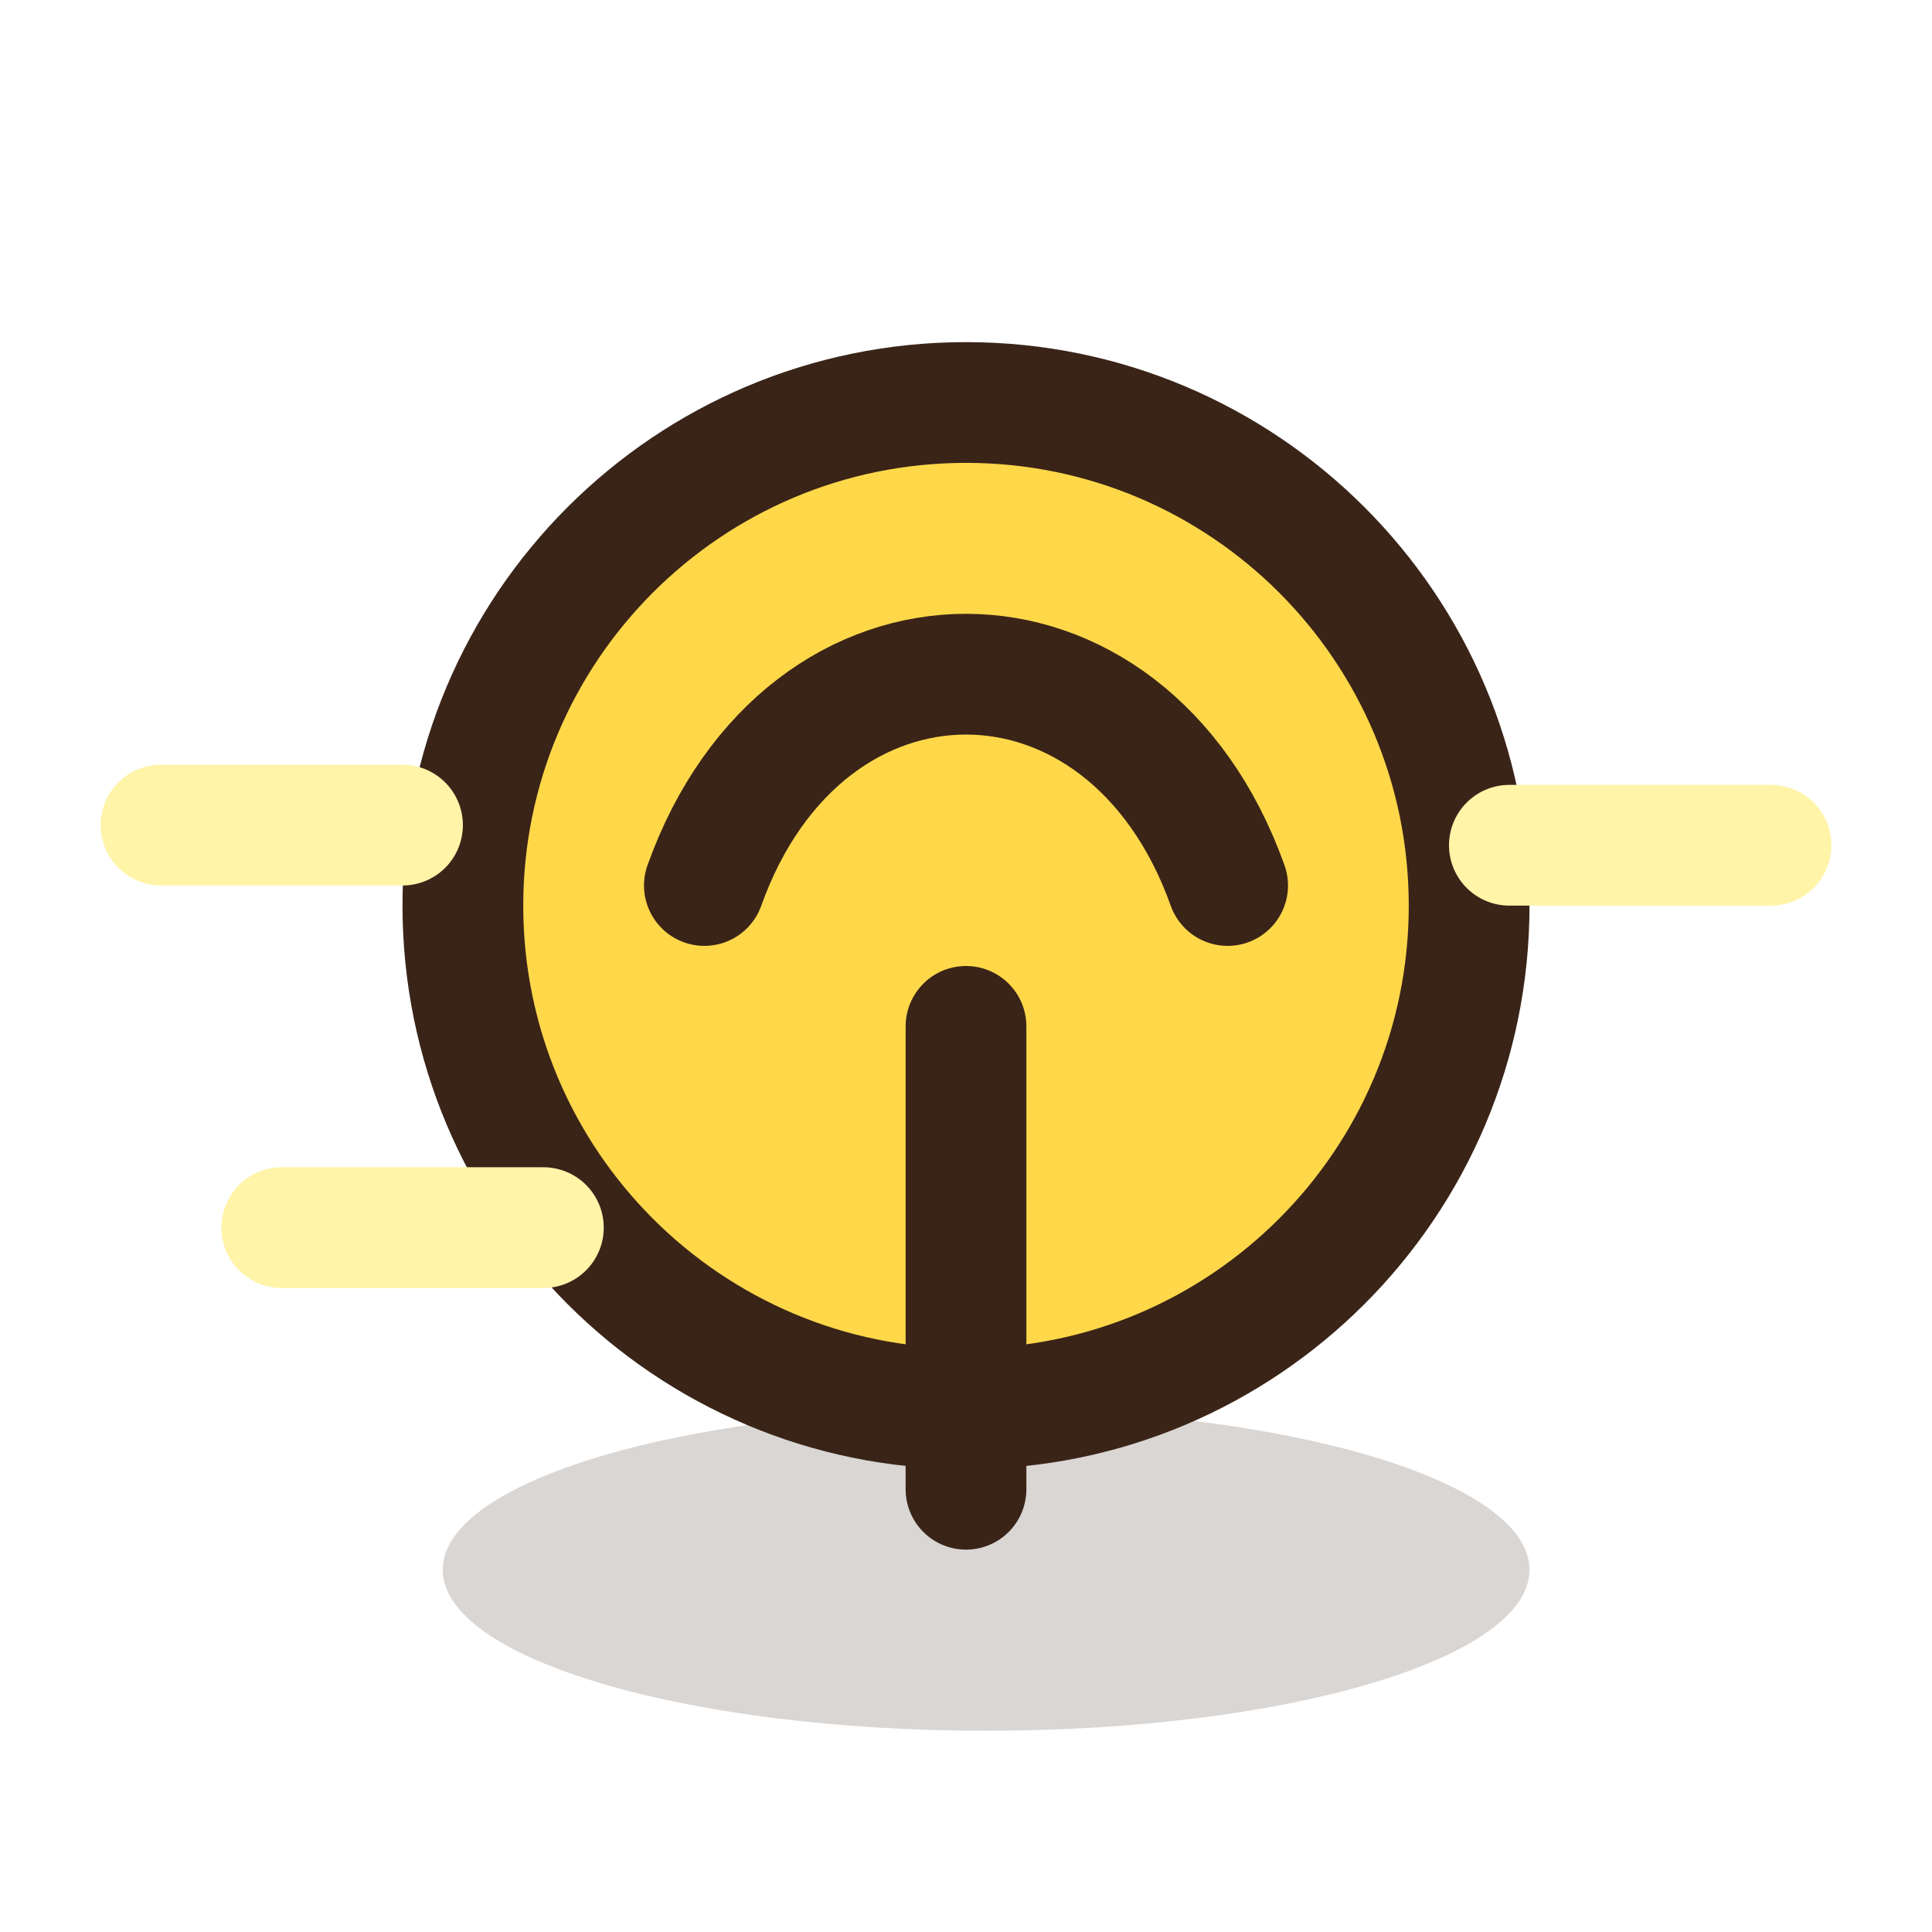
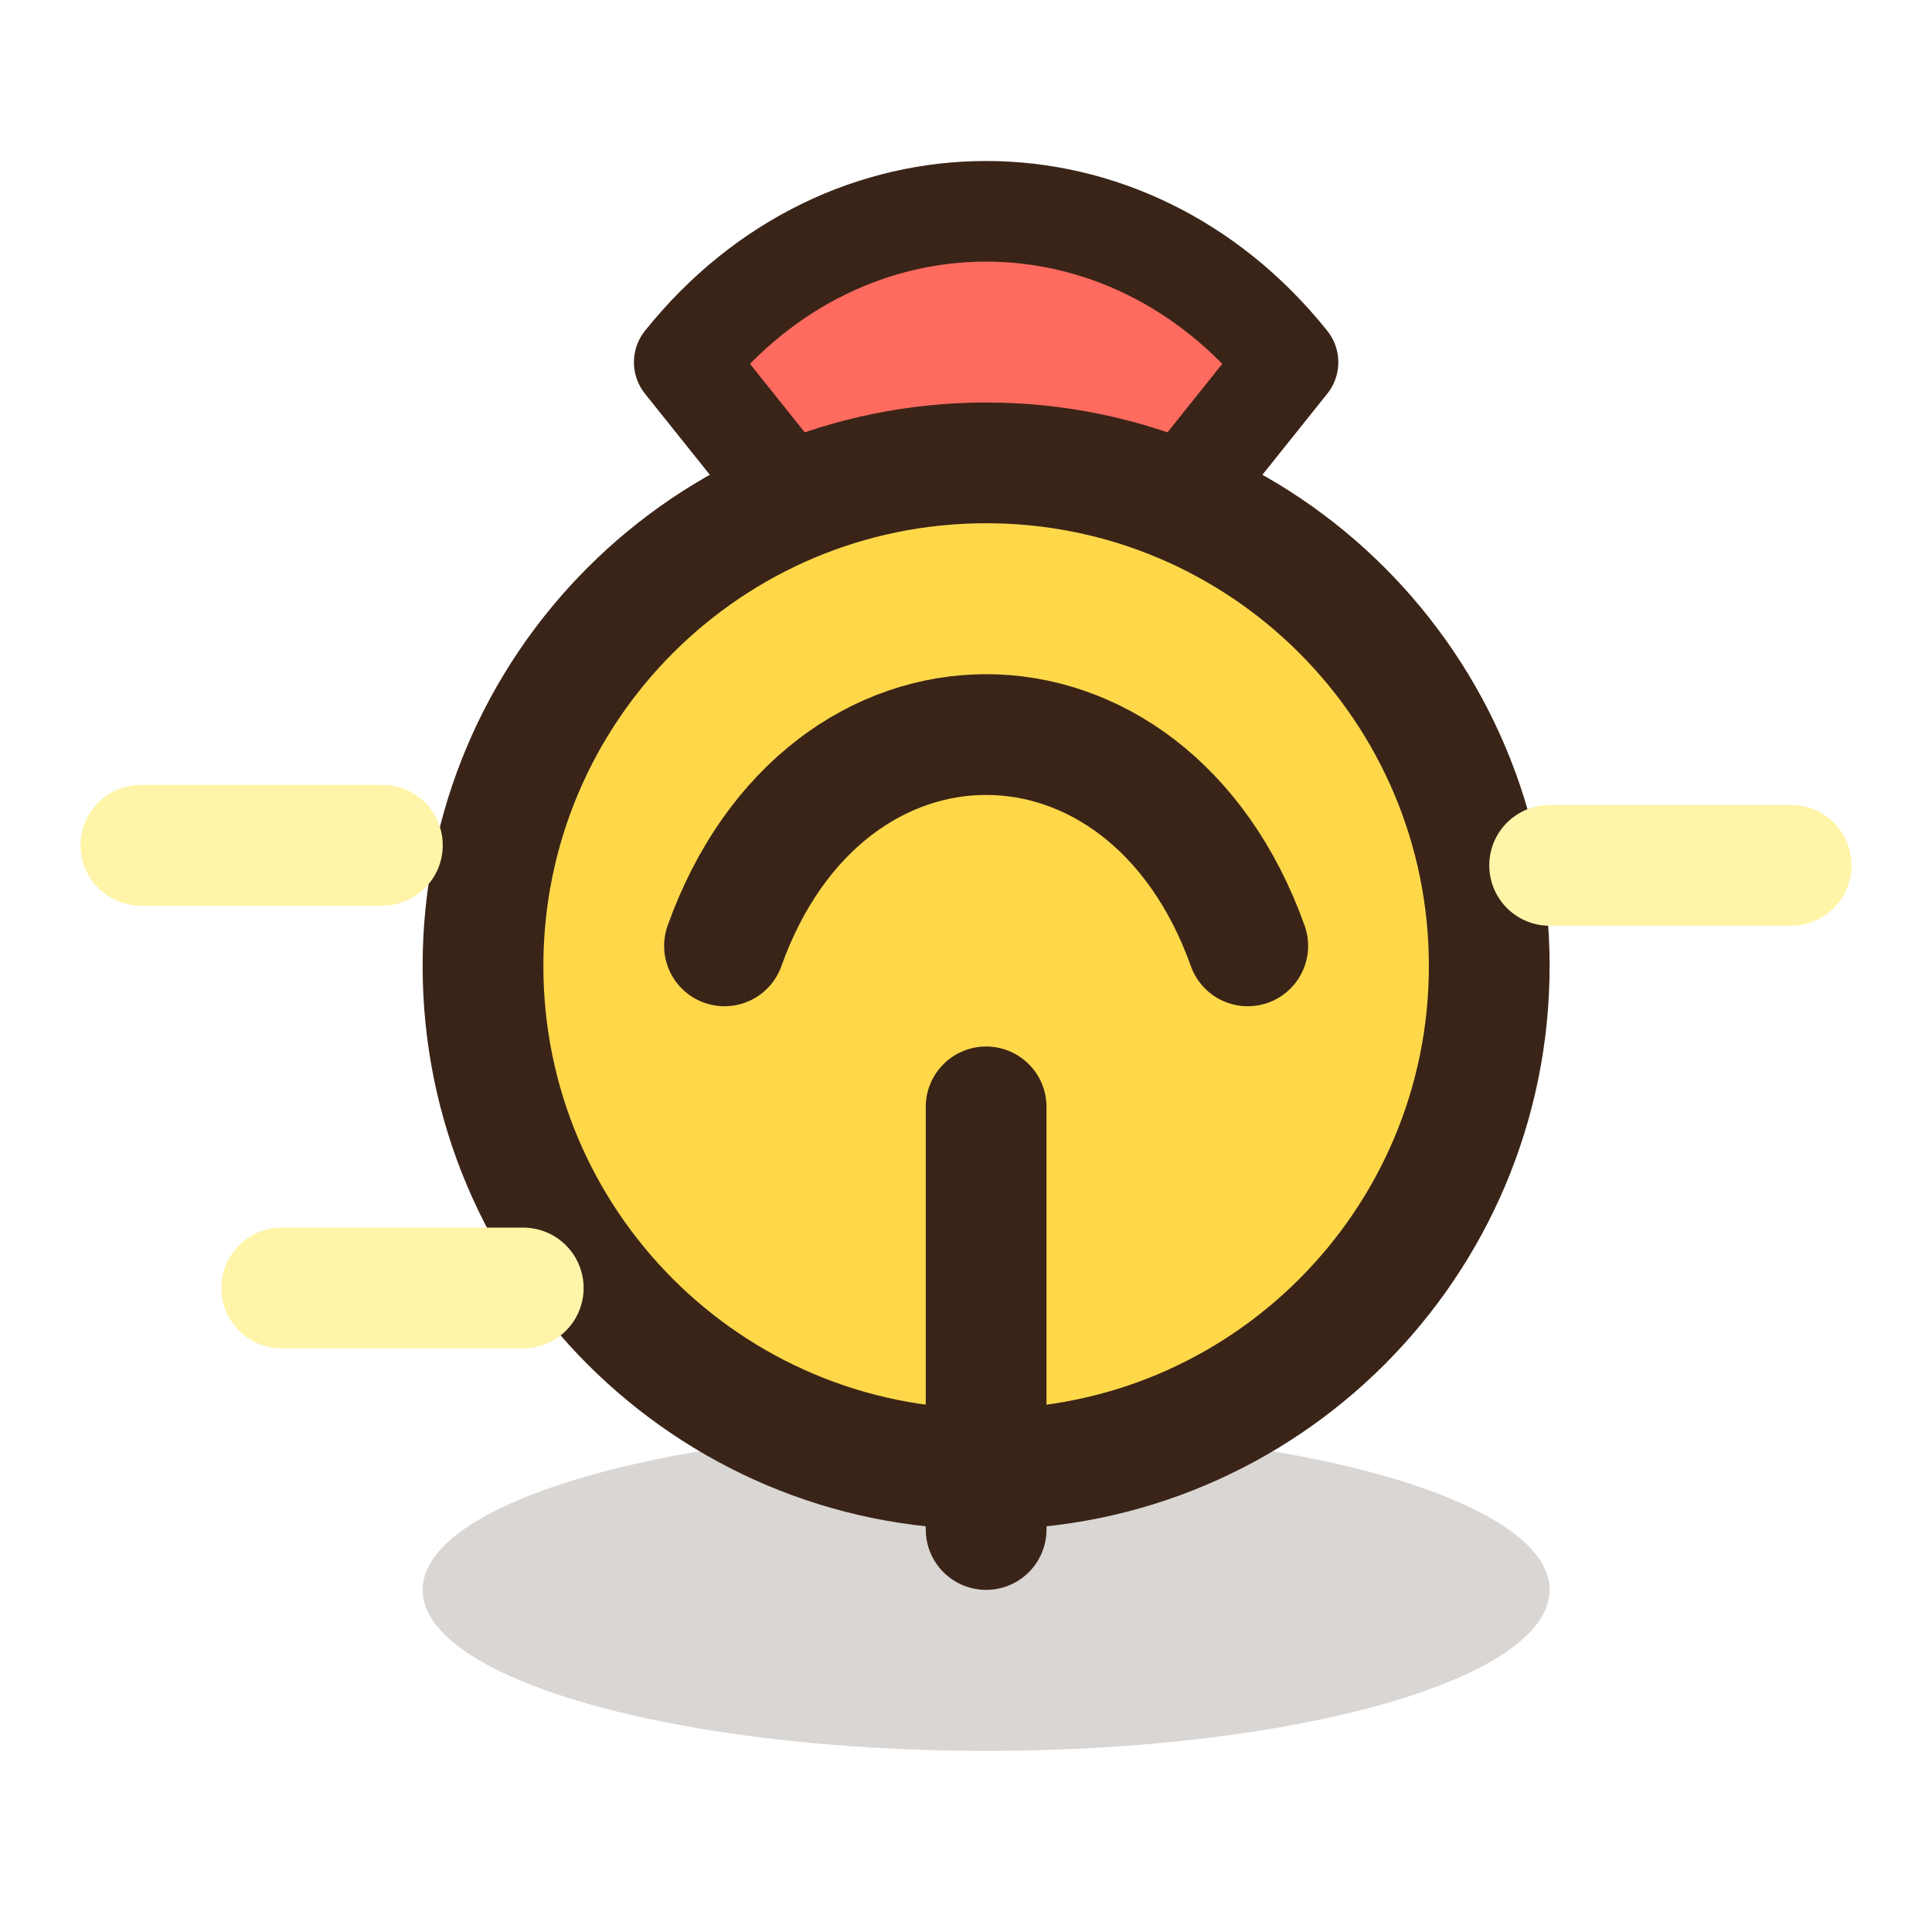
<svg xmlns="http://www.w3.org/2000/svg" width="96" height="96" viewBox="0 0 96 96">
-   <ellipse cx="49" cy="78" rx="27" ry="8" fill="#2b1b12" opacity=".18" />
-   <circle cx="48" cy="45" r="25" fill="#ffd84a" stroke="#3a2418" stroke-width="6" />
-   <path d="M35 44 C40 30 56 30 61 44" fill="none" stroke="#3a2418" stroke-width="6" stroke-linecap="round" />
-   <path d="M48 51 L48 74" stroke="#3a2418" stroke-width="6" stroke-linecap="round" />
-   <path d="M20 41 H8 M27 61 H14 M75 42 H88" stroke="#fff4a8" stroke-width="6" stroke-linecap="round" />
+   <ellipse cx="49" cy="79" rx="28" ry="8" fill="#2b1b12" opacity=".18" />
+   <path d="M34 18 C42 8 56 8 64 18 L56 28 H42Z" fill="#ff6b5e" stroke="#3a2418" stroke-width="5" stroke-linejoin="round" />
+   <circle cx="49" cy="48" r="25" fill="#ffd84a" stroke="#3a2418" stroke-width="6" />
+   <path d="M36 47 C41 33 57 33 62 47" fill="none" stroke="#3a2418" stroke-width="6" stroke-linecap="round" />
+   <path d="M49 55 V76" stroke="#3a2418" stroke-width="6" stroke-linecap="round" />
+   <path d="M19 42 H7 M26 64 H14 M77 43 H89" stroke="#fff4a8" stroke-width="6" stroke-linecap="round" />
</svg>
